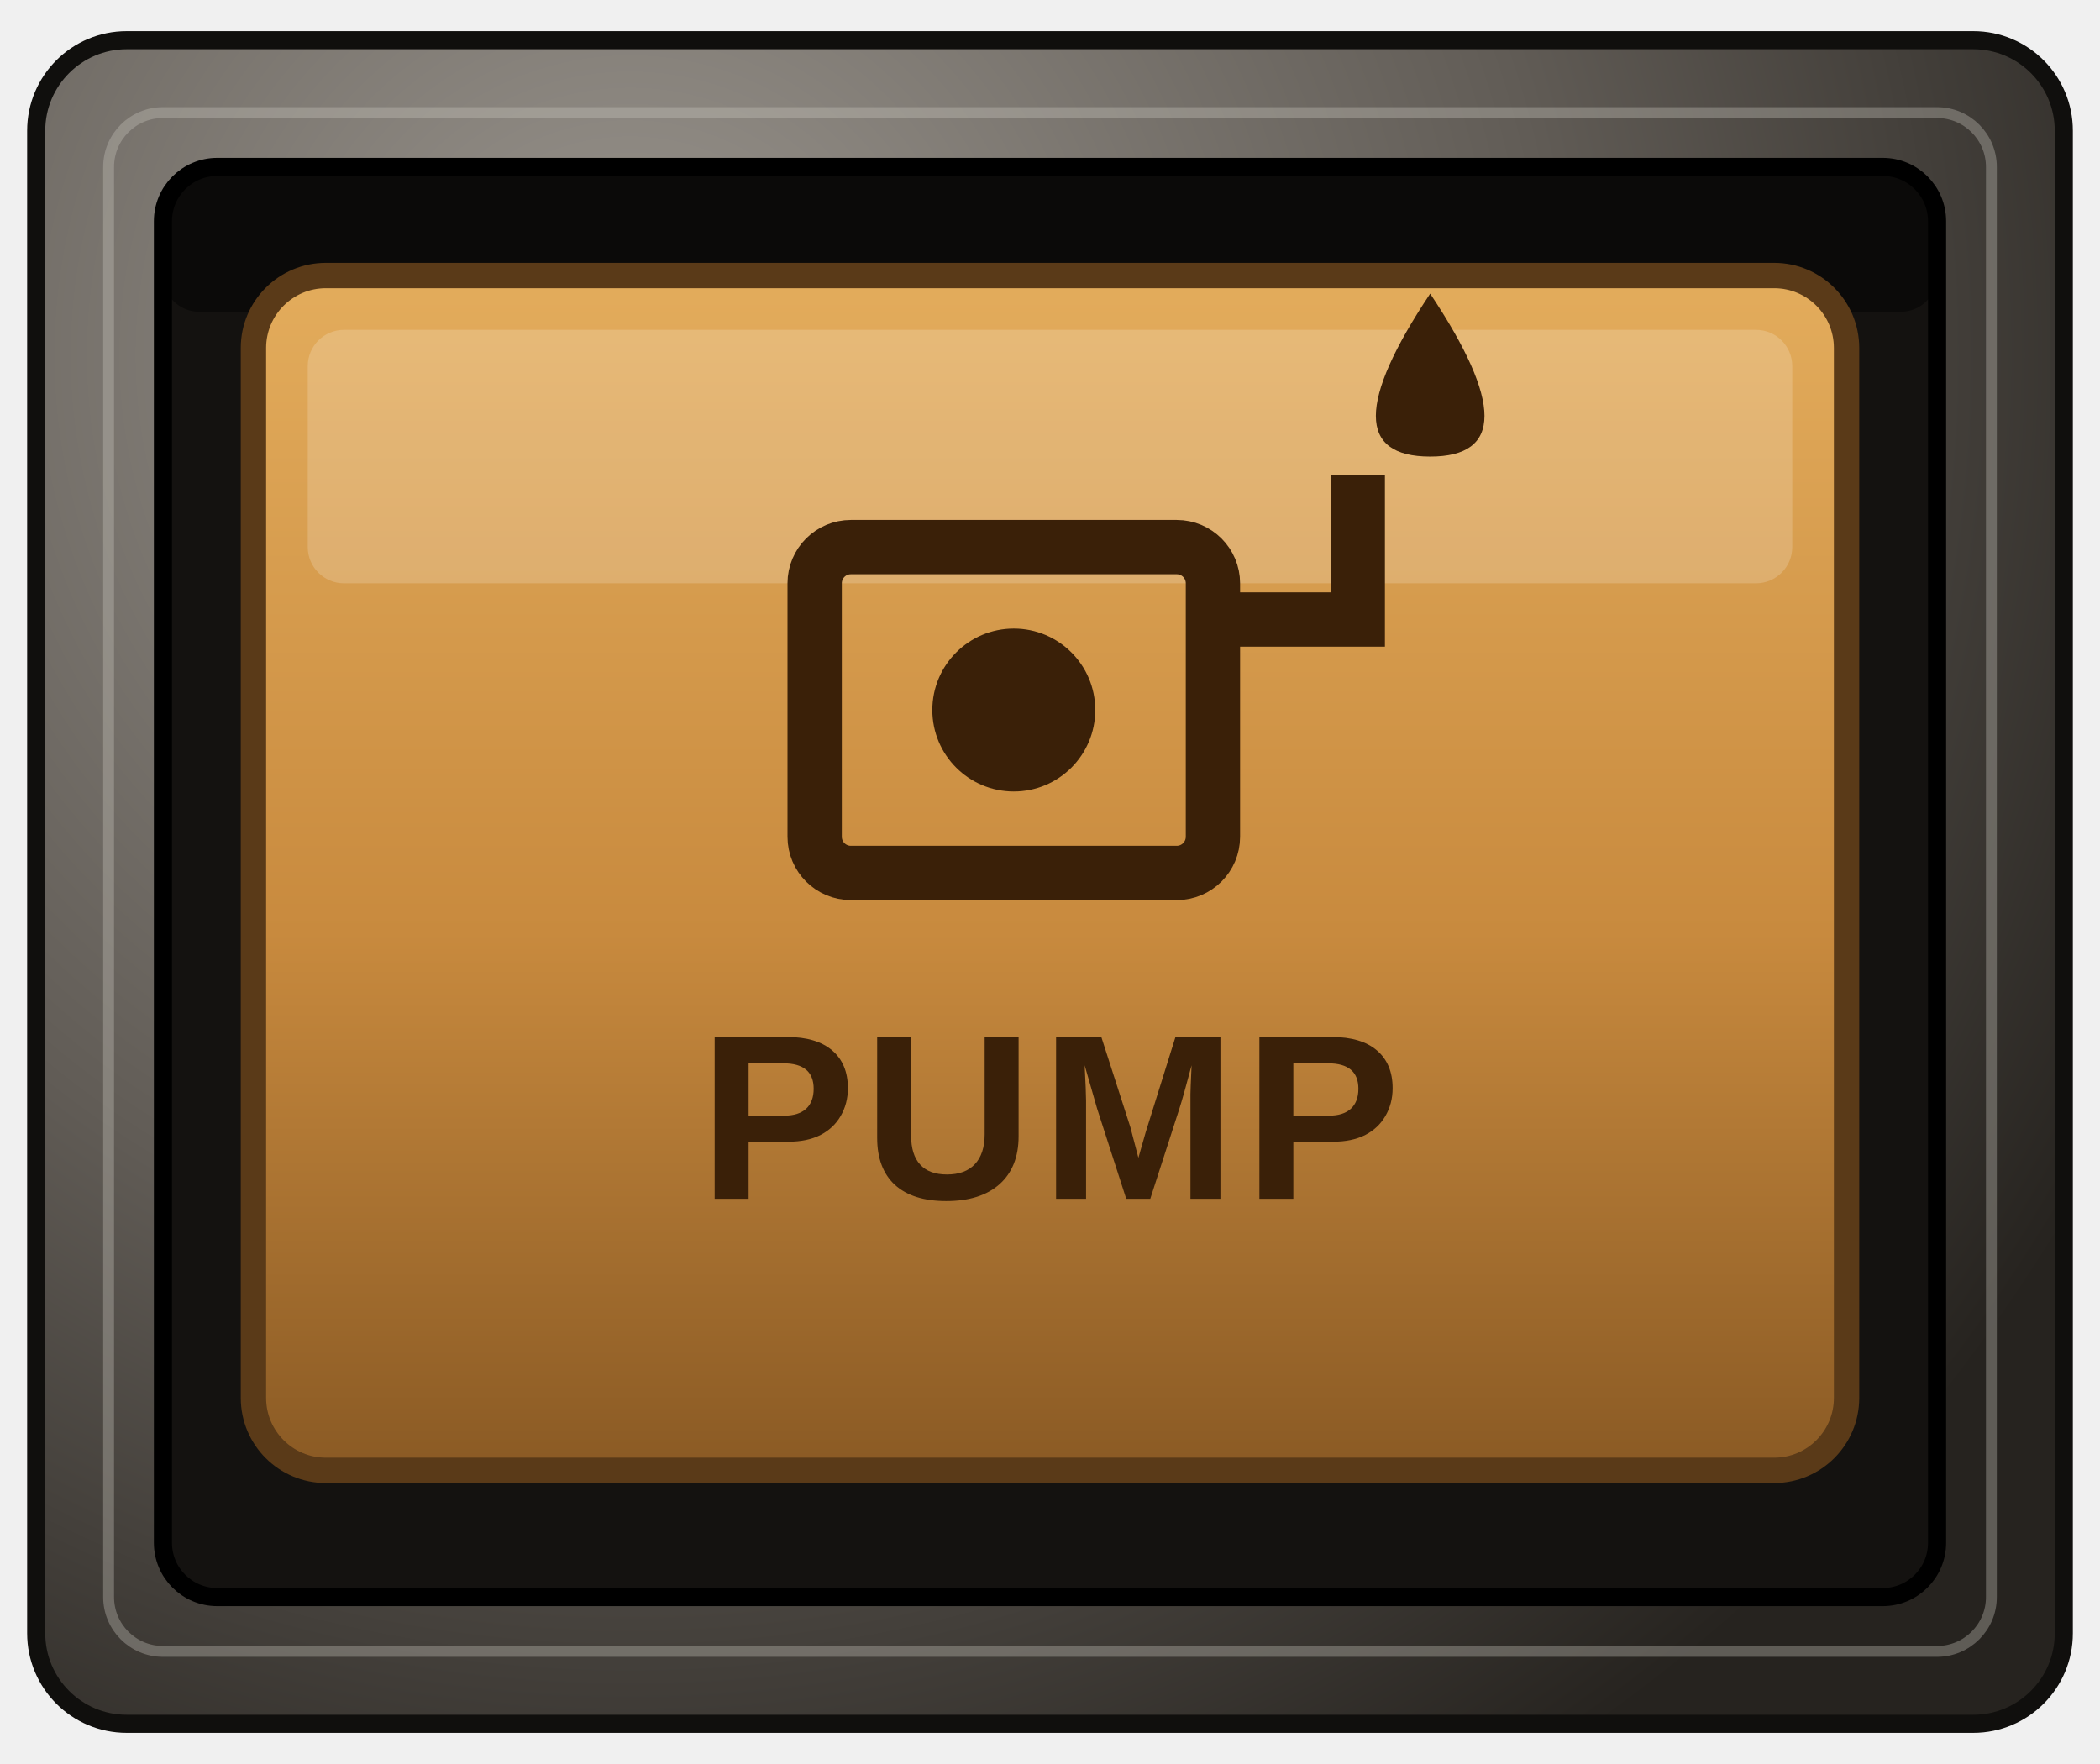
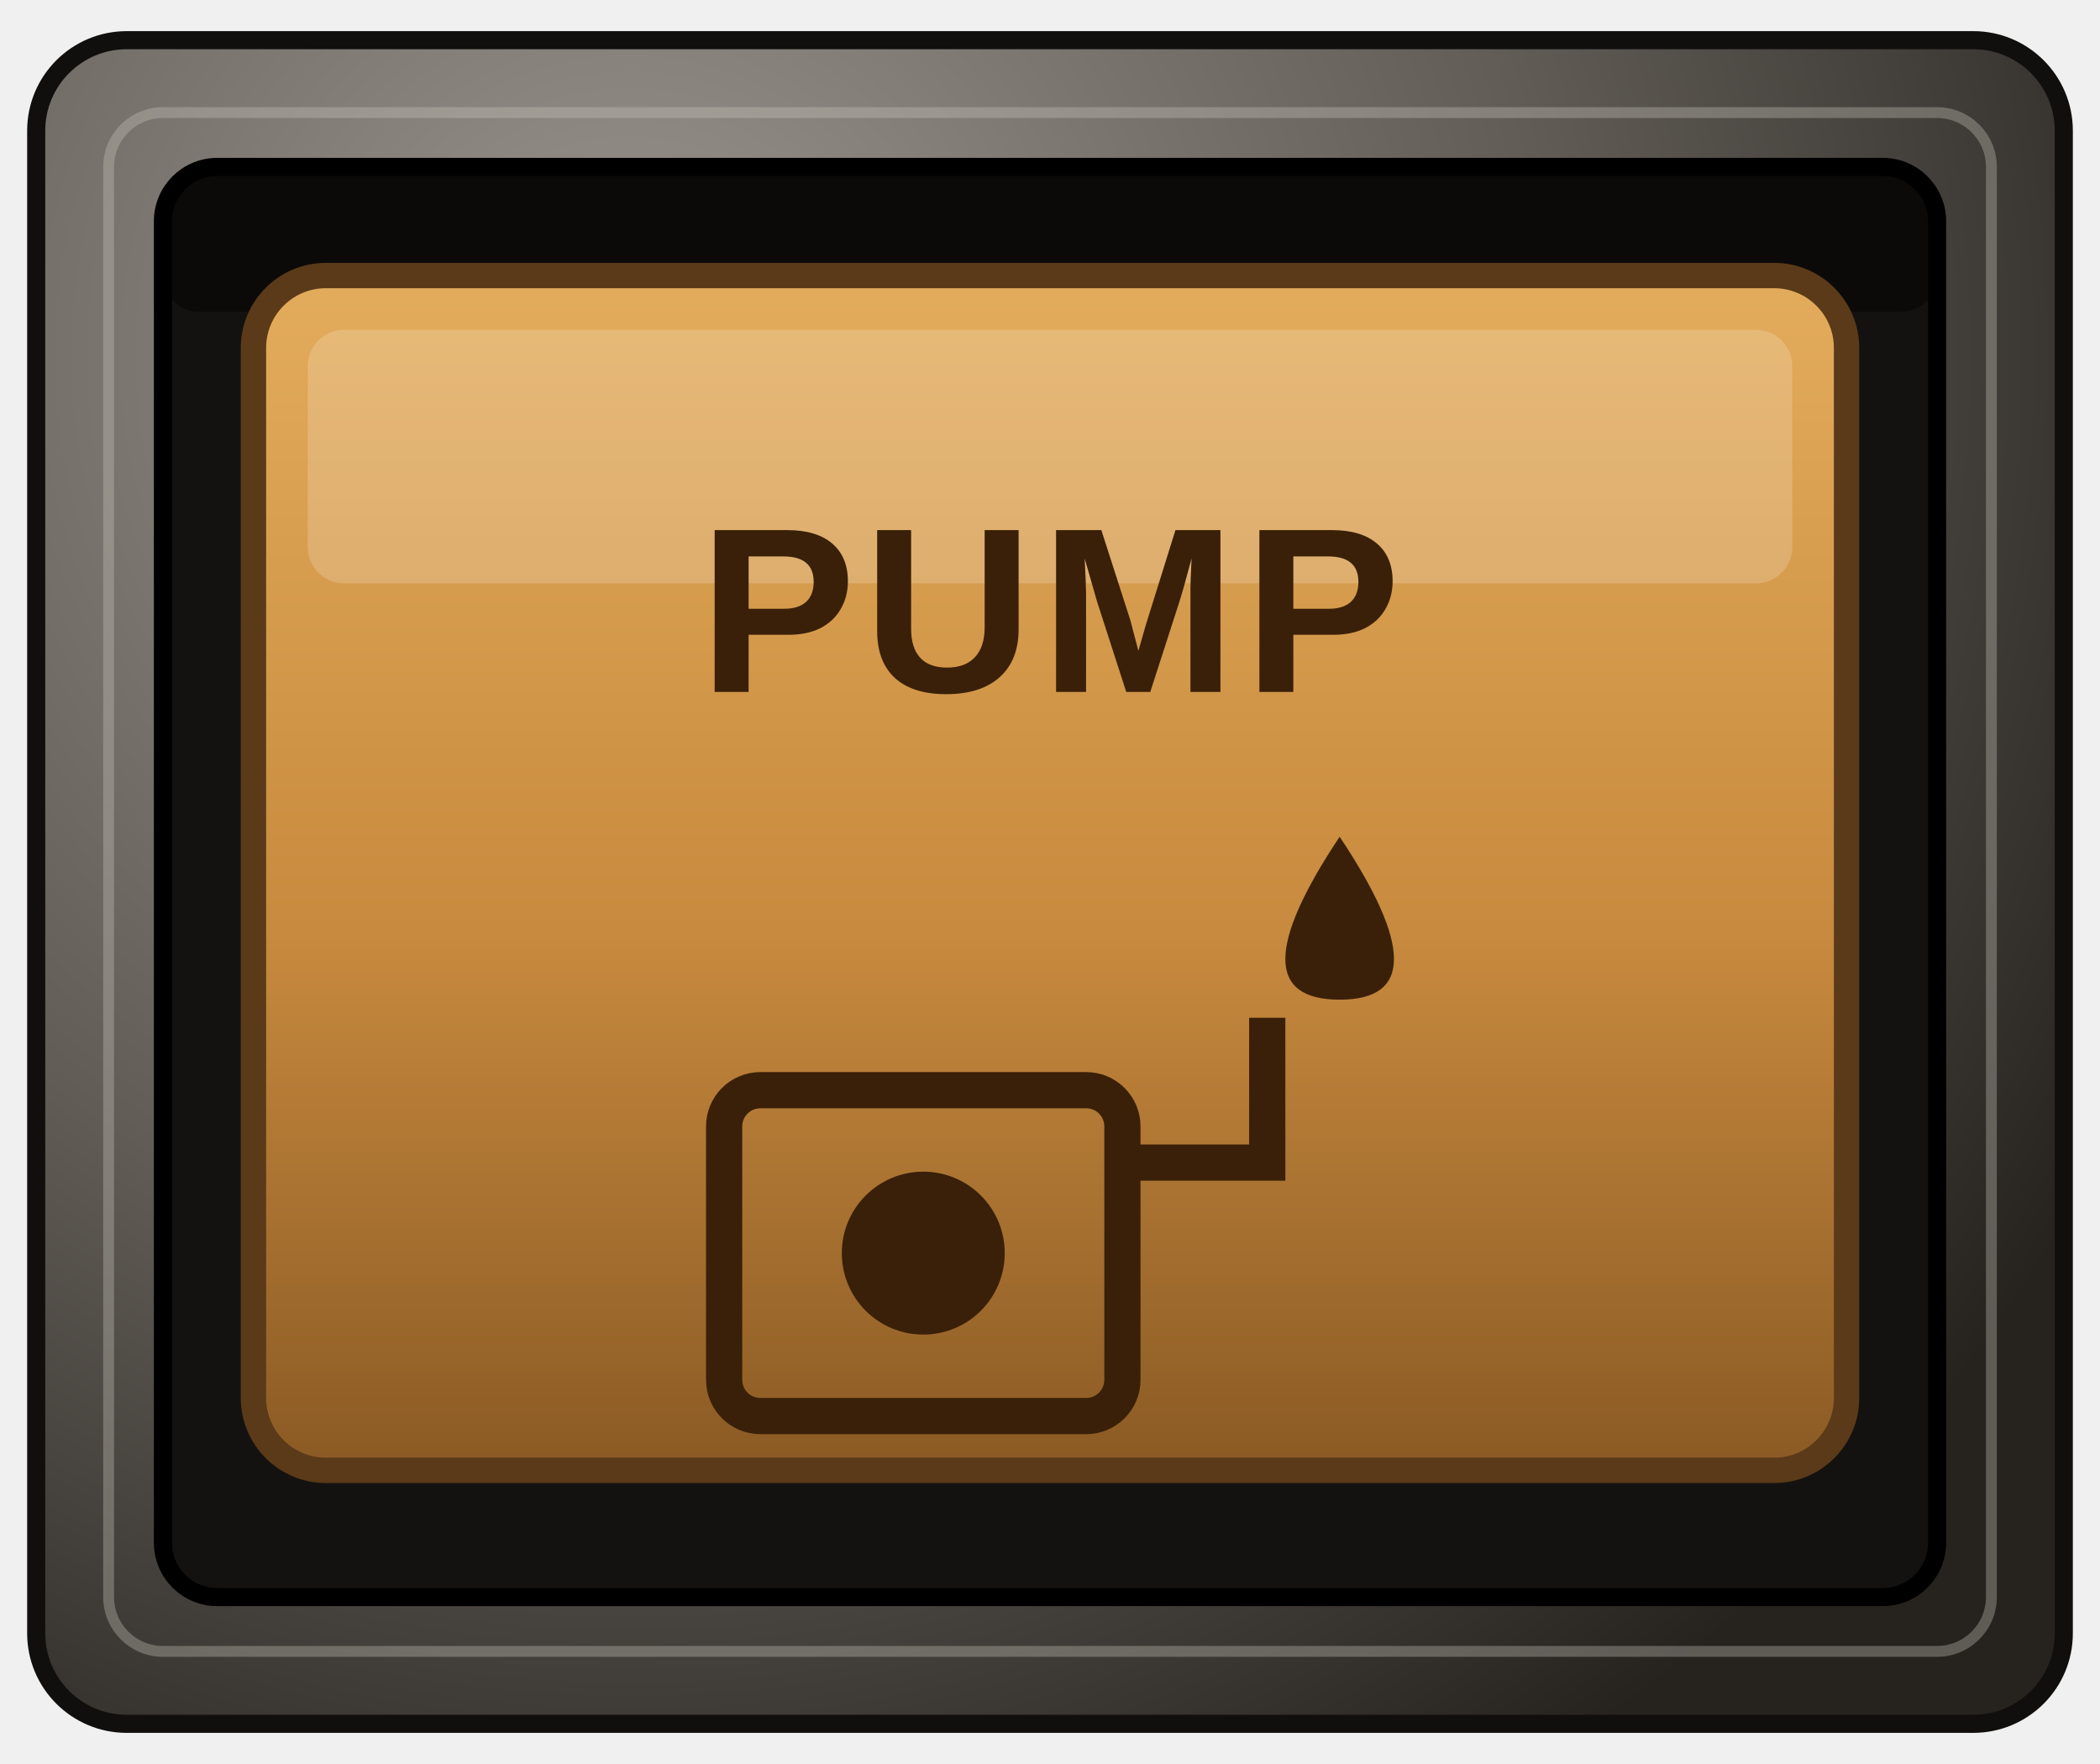
<svg xmlns="http://www.w3.org/2000/svg" width="100" height="84" viewBox="0 0 116 97">
  <defs>
    <radialGradient id="bz" cx="34.8" cy="19.4" r="92.8" gradientUnits="userSpaceOnUse">
      <stop offset="0" stop-color="#9a958e" />
      <stop offset="0.55" stop-color="#615c56" />
      <stop offset="1" stop-color="#26231f" />
    </radialGradient>
    <linearGradient id="cap" x1="58.0" y1="15.0" x2="58.0" y2="81.0" gradientUnits="userSpaceOnUse">
      <stop offset="0" stop-color="#e3ac5c" />
      <stop offset="0.55" stop-color="#c88a3e" />
      <stop offset="1" stop-color="#8a5a24" />
    </linearGradient>
  </defs>
  <rect x="2" y="2" width="112" height="93" rx="5" fill="url(#bz)" stroke="#100f0d" stroke-width="1" />
  <rect x="6" y="6" width="104" height="85" rx="3" fill="none" stroke="#c9c5be" stroke-width="0.6" opacity="0.35" />
  <rect x="9" y="9" width="98" height="79" rx="3" fill="#141210" stroke="#000000" stroke-width="1" />
  <rect x="9" y="9" width="98" height="8" rx="2" fill="#000000" opacity="0.45" />
  <rect x="14" y="15" width="88" height="66" rx="4" fill="url(#cap)" stroke="#5a3a18" stroke-width="1.4" />
  <rect x="17" y="18" width="82" height="14" rx="2" fill="#ffffff" opacity="0.18" />
  <g transform="matrix(1 0 0 1 0 -10)">
-     <g transform="matrix(1 0 0 1 3 -12)">
-       <rect x="42" y="52" width="22" height="18" rx="2" fill="none" stroke="#3a2008" stroke-width="3" />
+     <g transform="matrix(1 0 0 1 -2 18)">
+       <rect x="42" y="52" width="22" height="18" rx="2" fill="none" stroke="#3a2008" stroke-width="2" />
      <circle cx="53" cy="61" r="4.5" fill="#3a2008" />
-       <path d="M64 56 h8 v-8" fill="none" stroke="#3a2008" stroke-width="3" />
+       <path d="M64 56 h8 v-8" fill="none" stroke="#3a2008" stroke-width="2" />
      <path d="M76 38 c-4 6 -4 9 0 9 c4 0 4 -3 0 -9 z" fill="#3a2008" />
    </g>
-     <text x="38.6" y="76" font-size="13" font-weight="700" letter-spacing="0.4" fill="#3a2008" font-family="Arial, sans-serif">PUMP</text>
+     <text x="38.6" y="48" font-size="13" font-weight="700" letter-spacing="0.4" fill="#3a2008" font-family="Arial, sans-serif">PUMP</text>
  </g>
</svg>
